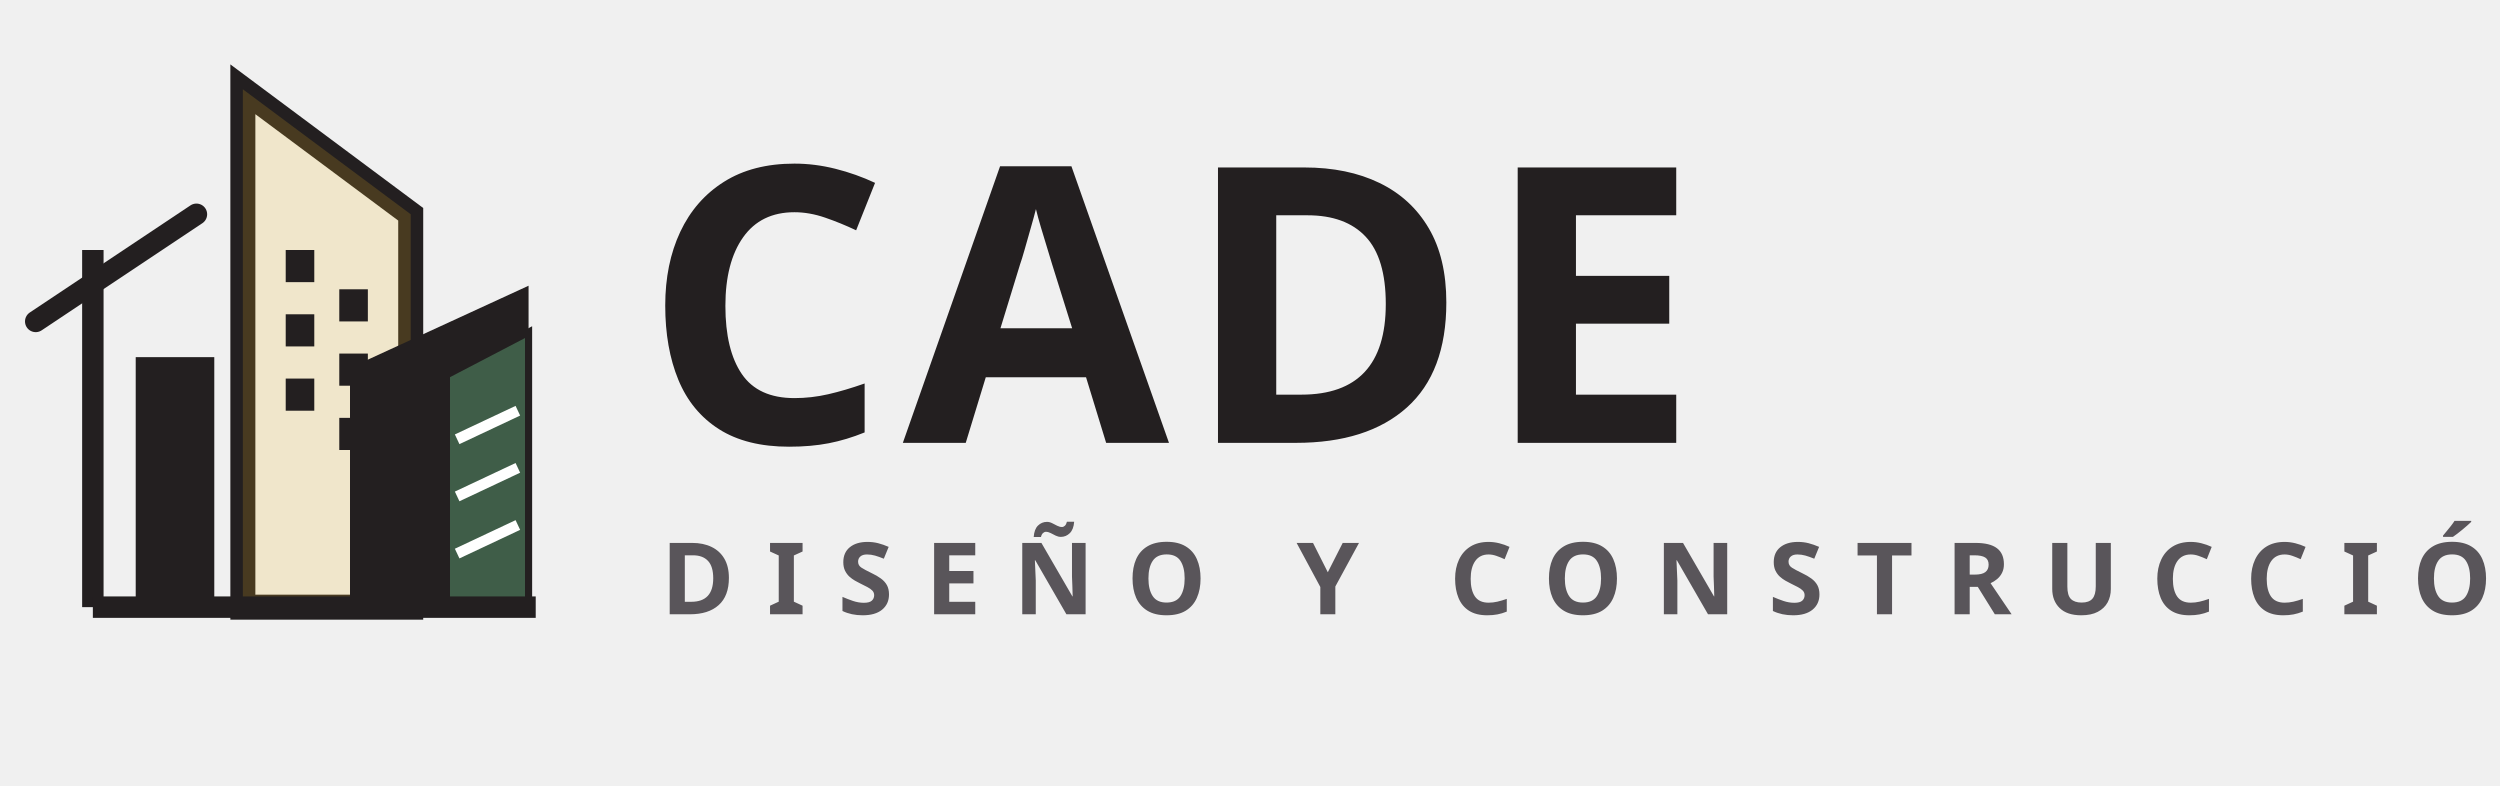
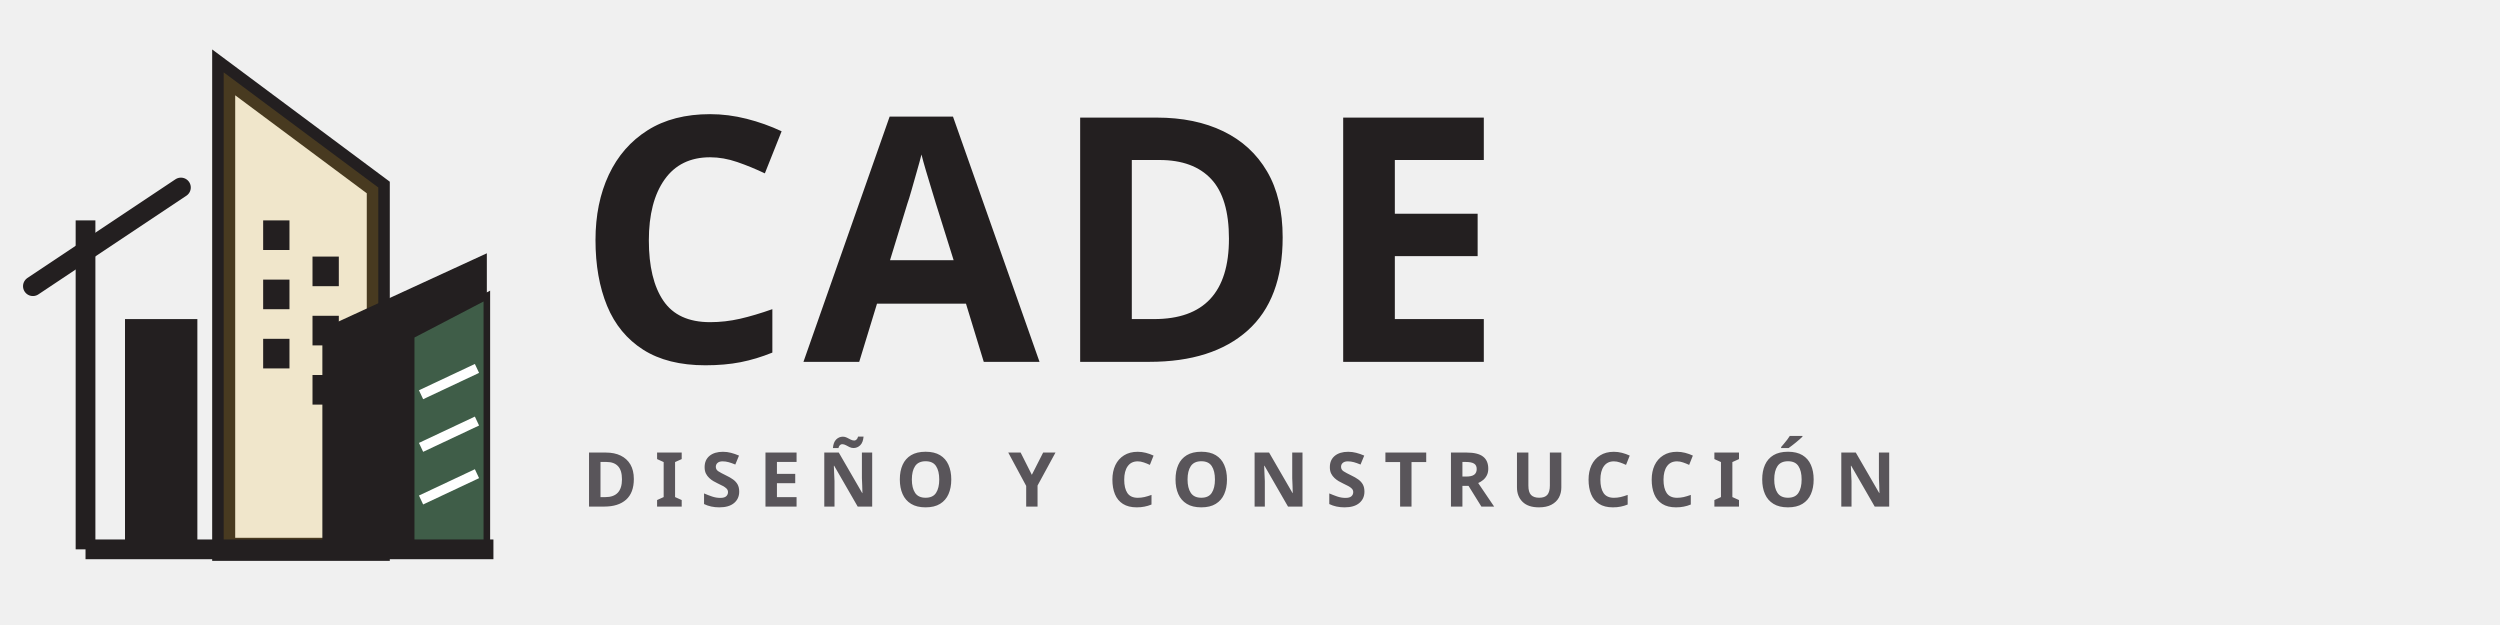
- <svg xmlns="http://www.w3.org/2000/svg" viewBox="0 0 700 220" width="100%" height="100%">
-   <g id="cade-emblem" transform="translate(10, 15)">
+ <svg xmlns="http://www.w3.org/2000/svg" viewBox="0 0 760 190" width="100%" height="100%">
+   <g id="cade-emblem" transform="translate(10, 12)">
    <line x1="0" y1="75" x2="45" y2="45" stroke="#231F20" stroke-width="6" stroke-linecap="round" />
    <line x1="16" y1="55" x2="16" y2="155" stroke="#231F20" stroke-width="6" />
    <path d="M 28 85 L 50 85 L 50 155 L 28 155 Z" fill="#231F20" />
    <path d="M 58 10 L 105 45 L 105 155 L 58 155 Z" fill="none" stroke="#231F20" stroke-width="7" />
    <path d="M 58 10 L 105 45 L 105 155 L 58 155 Z" fill="#EEB623" opacity="0.18" />
    <rect x="70" y="55" width="8" height="9" fill="#231F20" />
    <rect x="85" y="66" width="8" height="9" fill="#231F20" />
    <rect x="70" y="73" width="8" height="9" fill="#231F20" />
    <rect x="85" y="84" width="8" height="9" fill="#231F20" />
    <rect x="70" y="91" width="8" height="9" fill="#231F20" />
    <rect x="85" y="102" width="8" height="9" fill="#231F20" />
    <path d="M 88 88 L 138 65 L 138 155 L 88 155 Z" fill="#231F20" />
    <path d="M 115 90 L 138 78 L 138 155 L 115 155 Z" fill="#3F5D48" stroke="#231F20" stroke-width="2" />
    <line x1="118" y1="108" x2="135" y2="100" stroke="#FFFFFF" stroke-width="3" />
    <line x1="118" y1="124" x2="135" y2="116" stroke="#FFFFFF" stroke-width="3" />
    <line x1="118" y1="140" x2="135" y2="132" stroke="#FFFFFF" stroke-width="3" />
    <line x1="16" y1="155" x2="140" y2="155" stroke="#231F20" stroke-width="6" />
  </g>
-   <g id="cade-wordmark" transform="translate(180, 20)">
-     <text x="0" y="104" font-family="'Montserrat', 'Arial Black', sans-serif" font-size="108" font-weight="900" letter-spacing="4px" fill="#231F20">CADE</text>
-     <text x="5" y="152" font-family="'Montserrat', 'Work Sans', sans-serif" font-size="28" font-weight="700" letter-spacing="9px" fill="#59555A">DISEÑO Y CONSTRUCCIÓN</text>
+   <g id="cade-wordmark" transform="translate(175, 12)">
+     <text x="0" y="98" font-family="'Montserrat', 'Arial Black', sans-serif" font-size="104" font-weight="900" letter-spacing="3px" fill="#231F20">CADE</text>
+     <text x="2" y="142" font-family="'Montserrat', 'Work Sans', sans-serif" font-size="23" font-weight="700" letter-spacing="5px" fill="#59555A">DISEÑO Y CONSTRUCCIÓN</text>
  </g>
</svg>
